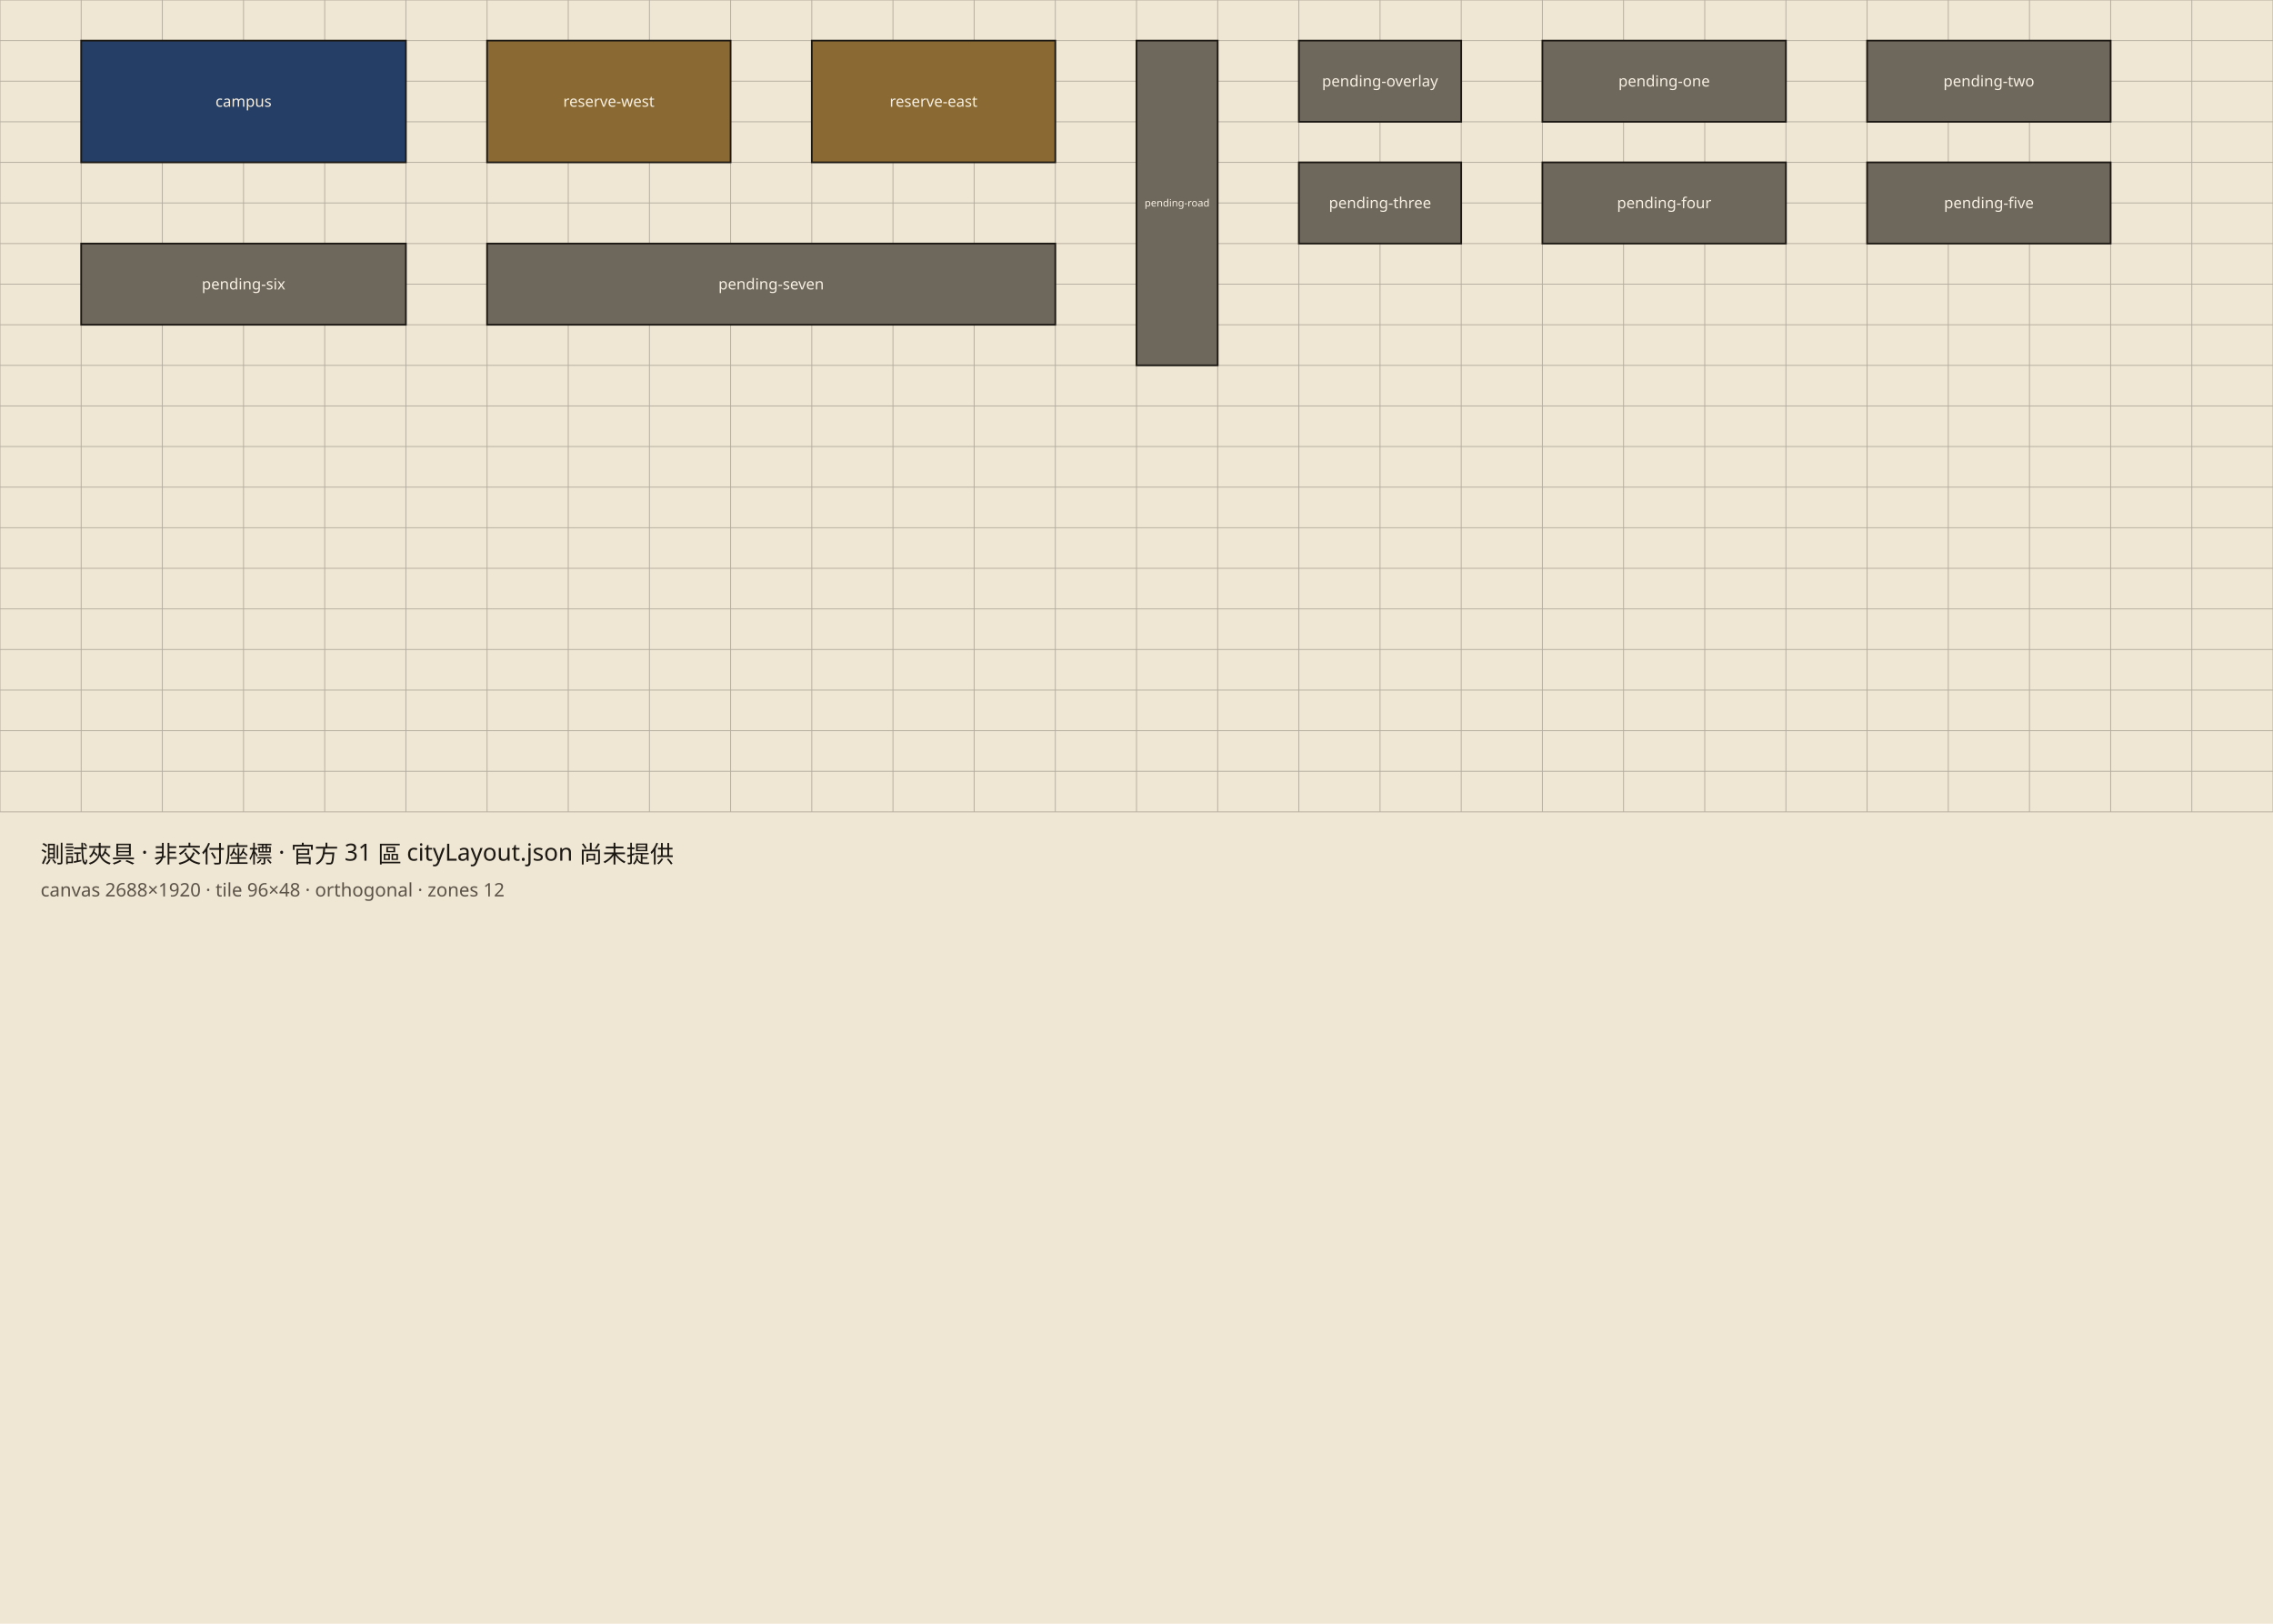
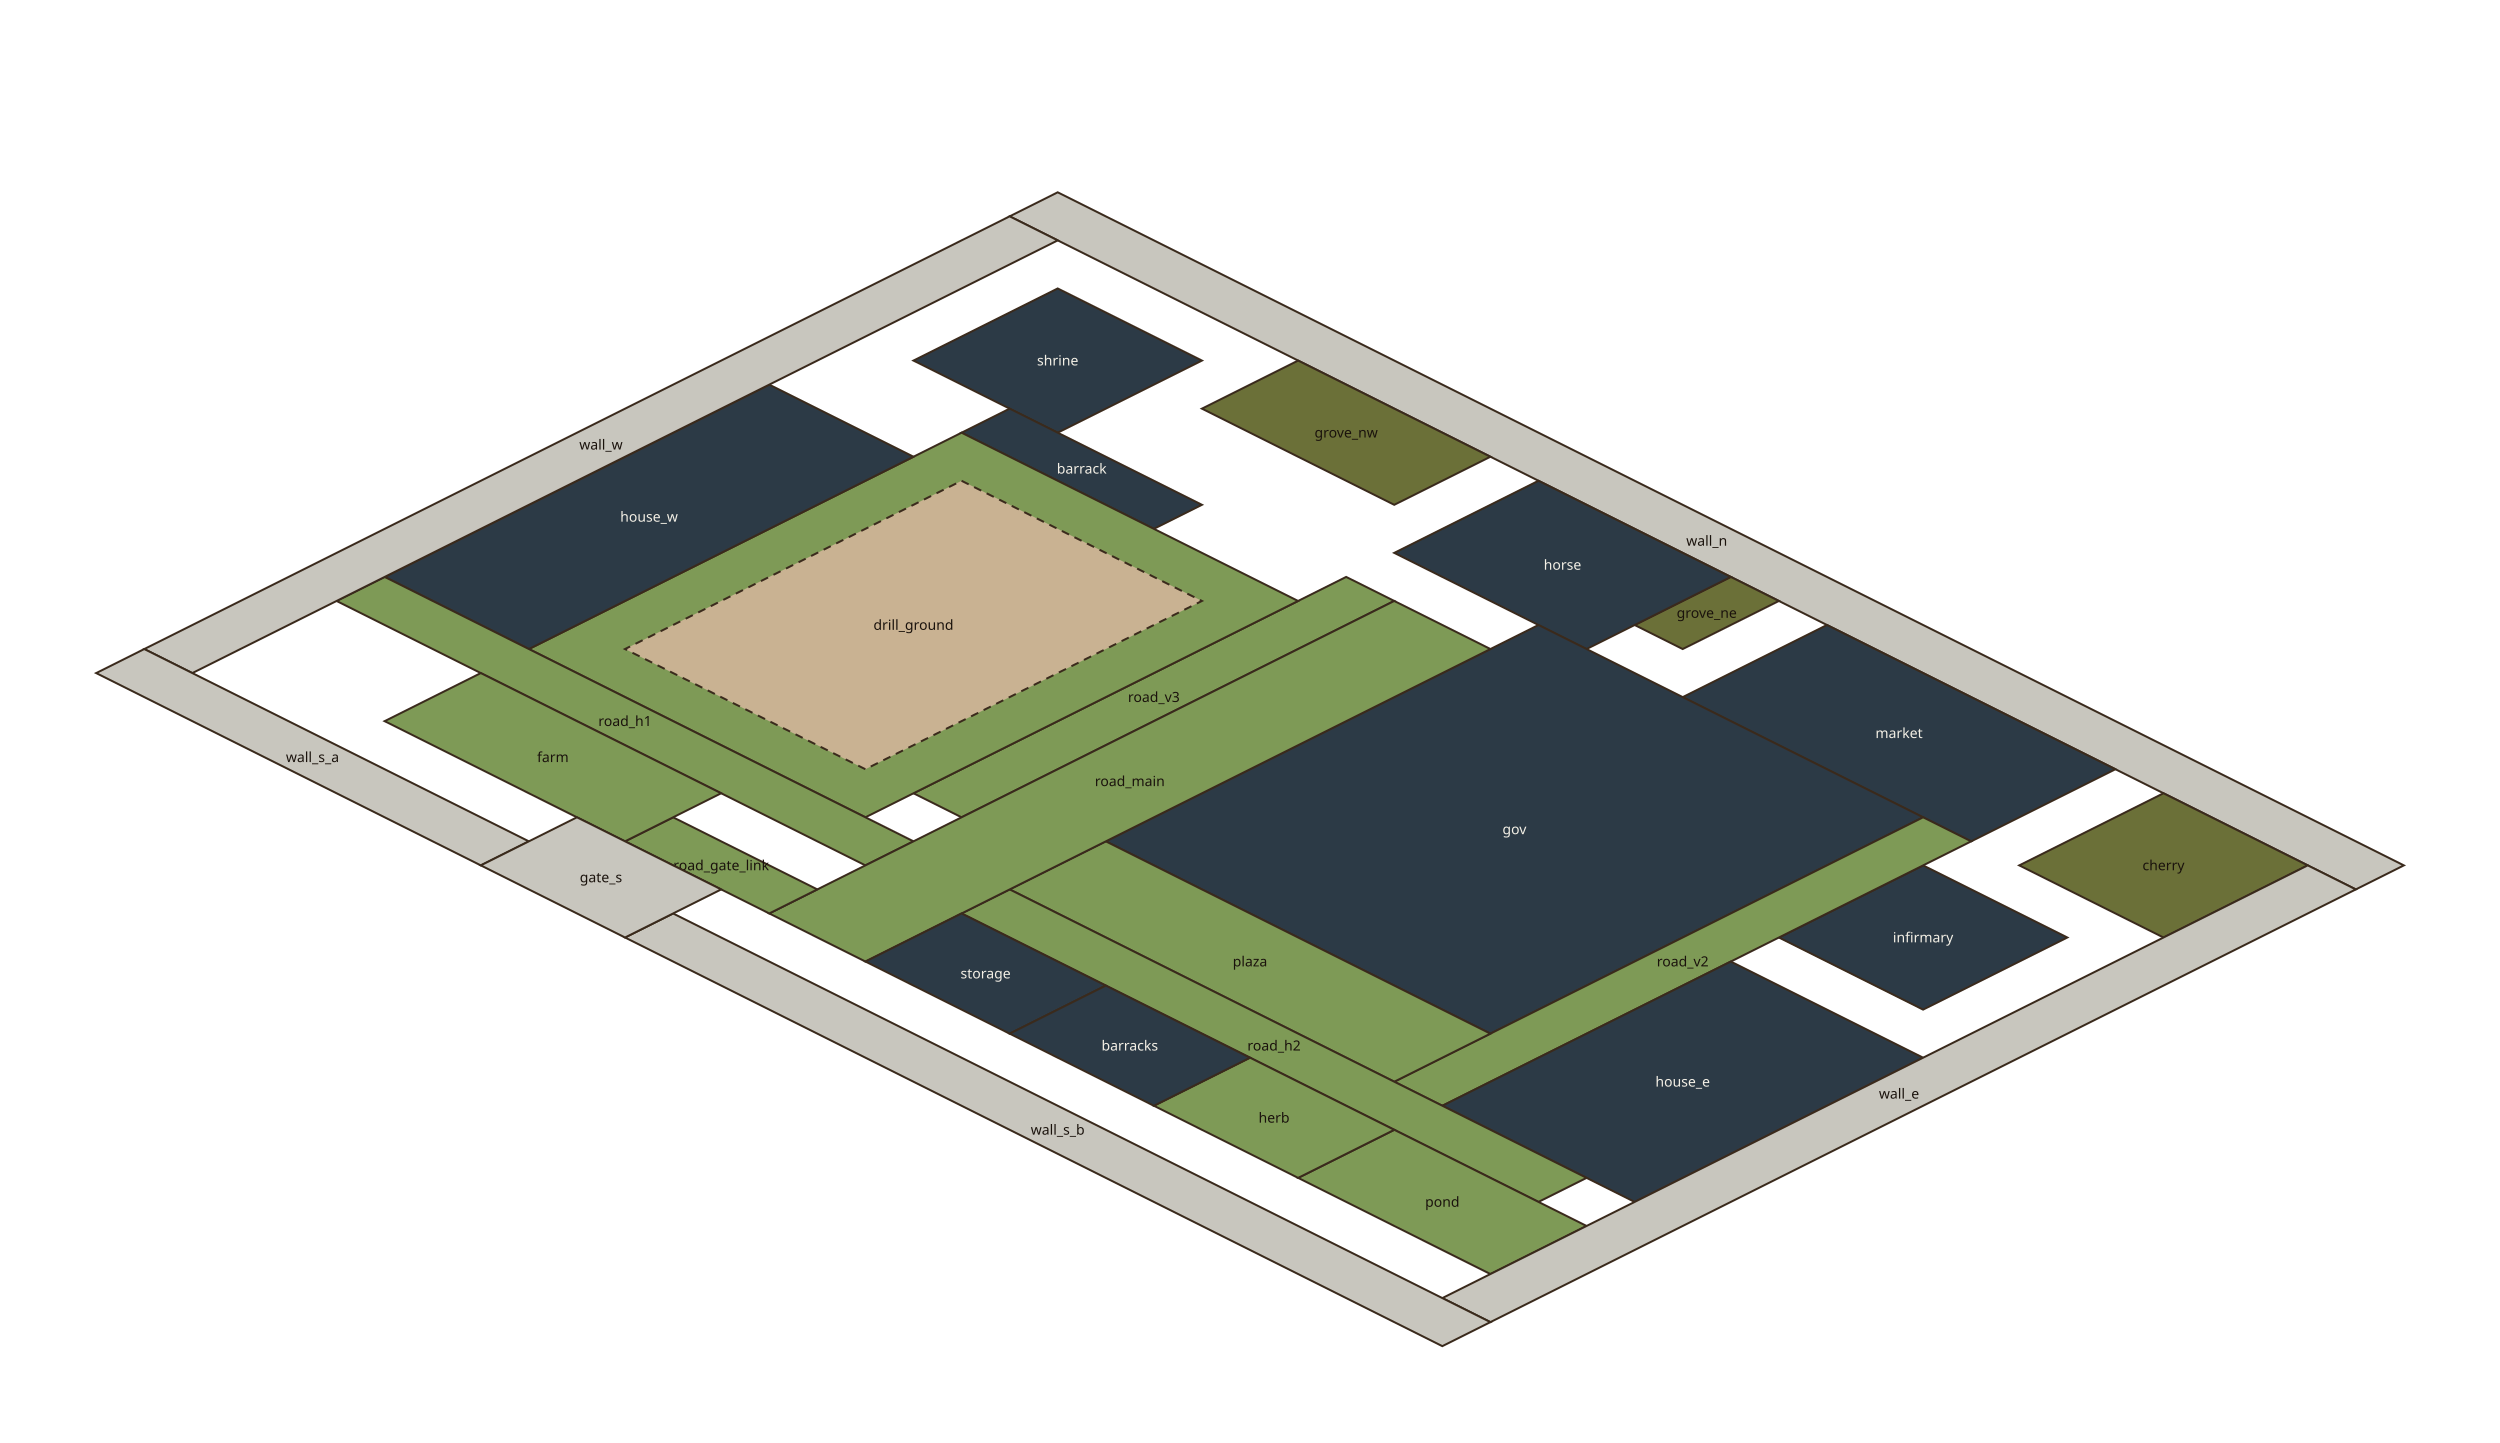
- <svg xmlns="http://www.w3.org/2000/svg" width="2688" height="1920" viewBox="0 0 2688 1920">
-   <rect width="2688" height="1920" fill="#efe6d4" />
-   <g fill="none" stroke="#1b1712" stroke-width="1" opacity="0.28">
-     <line x1="0" y1="0" x2="0" y2="960" />
-     <line x1="96" y1="0" x2="96" y2="960" />
-     <line x1="192" y1="0" x2="192" y2="960" />
-     <line x1="288" y1="0" x2="288" y2="960" />
-     <line x1="384" y1="0" x2="384" y2="960" />
-     <line x1="480" y1="0" x2="480" y2="960" />
-     <line x1="576" y1="0" x2="576" y2="960" />
-     <line x1="672" y1="0" x2="672" y2="960" />
-     <line x1="768" y1="0" x2="768" y2="960" />
-     <line x1="864" y1="0" x2="864" y2="960" />
-     <line x1="960" y1="0" x2="960" y2="960" />
-     <line x1="1056" y1="0" x2="1056" y2="960" />
-     <line x1="1152" y1="0" x2="1152" y2="960" />
-     <line x1="1248" y1="0" x2="1248" y2="960" />
-     <line x1="1344" y1="0" x2="1344" y2="960" />
-     <line x1="1440" y1="0" x2="1440" y2="960" />
-     <line x1="1536" y1="0" x2="1536" y2="960" />
-     <line x1="1632" y1="0" x2="1632" y2="960" />
-     <line x1="1728" y1="0" x2="1728" y2="960" />
-     <line x1="1824" y1="0" x2="1824" y2="960" />
-     <line x1="1920" y1="0" x2="1920" y2="960" />
-     <line x1="2016" y1="0" x2="2016" y2="960" />
-     <line x1="2112" y1="0" x2="2112" y2="960" />
-     <line x1="2208" y1="0" x2="2208" y2="960" />
-     <line x1="2304" y1="0" x2="2304" y2="960" />
-     <line x1="2400" y1="0" x2="2400" y2="960" />
-     <line x1="2496" y1="0" x2="2496" y2="960" />
-     <line x1="2592" y1="0" x2="2592" y2="960" />
-     <line x1="2688" y1="0" x2="2688" y2="960" />
-     <line x1="0" y1="0" x2="2688" y2="0" />
-     <line x1="0" y1="48" x2="2688" y2="48" />
-     <line x1="0" y1="96" x2="2688" y2="96" />
-     <line x1="0" y1="144" x2="2688" y2="144" />
-     <line x1="0" y1="192" x2="2688" y2="192" />
-     <line x1="0" y1="240" x2="2688" y2="240" />
-     <line x1="0" y1="288" x2="2688" y2="288" />
-     <line x1="0" y1="336" x2="2688" y2="336" />
-     <line x1="0" y1="384" x2="2688" y2="384" />
-     <line x1="0" y1="432" x2="2688" y2="432" />
-     <line x1="0" y1="480" x2="2688" y2="480" />
-     <line x1="0" y1="528" x2="2688" y2="528" />
-     <line x1="0" y1="576" x2="2688" y2="576" />
-     <line x1="0" y1="624" x2="2688" y2="624" />
-     <line x1="0" y1="672" x2="2688" y2="672" />
-     <line x1="0" y1="720" x2="2688" y2="720" />
-     <line x1="0" y1="768" x2="2688" y2="768" />
-     <line x1="0" y1="816" x2="2688" y2="816" />
-     <line x1="0" y1="864" x2="2688" y2="864" />
-     <line x1="0" y1="912" x2="2688" y2="912" />
-     <line x1="0" y1="960" x2="2688" y2="960" />
+ <svg xmlns="http://www.w3.org/2000/svg" width="2496" height="1440" viewBox="0 0 2496 1440">
+   <g id="zone-wall_n" data-layer="wall" data-kind="wall">
+     <polygon points="1056,192 2400,864 2352,888 1008,216" fill="#C8C6BE" stroke="#3A2A1C" stroke-width="2" />
+     <text x="1704" y="540" text-anchor="middle" dominant-baseline="middle" font-family="sans-serif" font-size="14" fill="#1A120C">wall_n</text>
  </g>
-   <g id="zone-reserve-west" data-role="reserve" data-layer="ground">
-     <rect x="576" y="48" width="288" height="144" fill="#8a6a32" stroke="#1b1712" stroke-width="2" />
-     <text x="720" y="120" text-anchor="middle" dominant-baseline="middle" font-family="WenQuanYi Micro Hei, sans-serif" font-size="18" fill="#f6efe2">reserve-west</text>
+   <g id="zone-grove_nw" data-layer="deco" data-kind="tree">
+     <polygon points="1296,360 1488,456 1392,504 1200,408" fill="#6B7038" stroke="#3A2A1C" stroke-width="2" />
+     <text x="1344" y="432" text-anchor="middle" dominant-baseline="middle" font-family="sans-serif" font-size="14" fill="#1A120C">grove_nw</text>
  </g>
-   <g id="zone-reserve-east" data-role="reserve" data-layer="ground">
-     <rect x="960" y="48" width="288" height="144" fill="#8a6a32" stroke="#1b1712" stroke-width="2" />
-     <text x="1104" y="120" text-anchor="middle" dominant-baseline="middle" font-family="WenQuanYi Micro Hei, sans-serif" font-size="18" fill="#f6efe2">reserve-east</text>
+   <g id="zone-grove_ne" data-layer="deco" data-kind="tree">
+     <polygon points="1728,576 1776,600 1680,648 1632,624" fill="#6B7038" stroke="#3A2A1C" stroke-width="2" />
+     <text x="1704" y="612" text-anchor="middle" dominant-baseline="middle" font-family="sans-serif" font-size="14" fill="#1A120C">grove_ne</text>
  </g>
-   <g id="zone-pending-one" data-role="pending-gameplay" data-layer="ground">
-     <rect x="1824" y="48" width="288" height="96" fill="#6e675c" stroke="#1b1712" stroke-width="2" />
-     <text x="1968" y="96" text-anchor="middle" dominant-baseline="middle" font-family="WenQuanYi Micro Hei, sans-serif" font-size="18" fill="#f6efe2">pending-one</text>
+   <g id="zone-horse" data-layer="building" data-kind="stable">
+     <polygon points="1536,480 1728,576 1584,648 1392,552" fill="#2C3A46" stroke="#3A2A1C" stroke-width="2" />
+     <text x="1560" y="564" text-anchor="middle" dominant-baseline="middle" font-family="sans-serif" font-size="14" fill="#F4F0E6">horse</text>
  </g>
-   <g id="zone-pending-two" data-role="pending-gameplay" data-layer="ground">
-     <rect x="2208" y="48" width="288" height="96" fill="#6e675c" stroke="#1b1712" stroke-width="2" />
-     <text x="2352" y="96" text-anchor="middle" dominant-baseline="middle" font-family="WenQuanYi Micro Hei, sans-serif" font-size="18" fill="#f6efe2">pending-two</text>
+   <g id="zone-market" data-layer="building" data-kind="market">
+     <polygon points="1824,624 2112,768 1968,840 1680,696" fill="#2C3A46" stroke="#3A2A1C" stroke-width="2" />
+     <text x="1896" y="732" text-anchor="middle" dominant-baseline="middle" font-family="sans-serif" font-size="14" fill="#F4F0E6">market</text>
  </g>
-   <g id="zone-pending-five" data-role="pending-gameplay" data-layer="ground">
-     <rect x="2208" y="192" width="288" height="96" fill="#6e675c" stroke="#1b1712" stroke-width="2" />
-     <text x="2352" y="240" text-anchor="middle" dominant-baseline="middle" font-family="WenQuanYi Micro Hei, sans-serif" font-size="18" fill="#f6efe2">pending-five</text>
+   <g id="zone-cherry" data-layer="deco" data-kind="cherry">
+     <polygon points="2160,792 2304,864 2160,936 2016,864" fill="#6B7038" stroke="#3A2A1C" stroke-width="2" />
+     <text x="2160" y="864" text-anchor="middle" dominant-baseline="middle" font-family="sans-serif" font-size="14" fill="#1A120C">cherry</text>
  </g>
-   <g id="zone-pending-seven" data-role="pending-gameplay" data-layer="ground">
-     <rect x="576" y="288" width="672" height="96" fill="#6e675c" stroke="#1b1712" stroke-width="2" />
-     <text x="912" y="336" text-anchor="middle" dominant-baseline="middle" font-family="WenQuanYi Micro Hei, sans-serif" font-size="18" fill="#f6efe2">pending-seven</text>
+   <g id="zone-shrine" data-layer="building" data-kind="shrine">
+     <polygon points="1056,288 1200,360 1056,432 912,360" fill="#2C3A46" stroke="#3A2A1C" stroke-width="2" />
+     <text x="1056" y="360" text-anchor="middle" dominant-baseline="middle" font-family="sans-serif" font-size="14" fill="#F4F0E6">shrine</text>
  </g>
-   <g id="zone-pending-road" data-role="pending-gameplay" data-layer="road">
-     <rect x="1344" y="48" width="96" height="384" fill="#6e675c" stroke="#1b1712" stroke-width="2" />
-     <text x="1392" y="240" text-anchor="middle" dominant-baseline="middle" font-family="WenQuanYi Micro Hei, sans-serif" font-size="12" fill="#f6efe2">pending-road</text>
+   <g id="zone-barrack" data-layer="building" data-kind="barrack">
+     <polygon points="1008,408 1200,504 1152,528 960,432" fill="#2C3A46" stroke="#3A2A1C" stroke-width="2" />
+     <text x="1080" y="468" text-anchor="middle" dominant-baseline="middle" font-family="sans-serif" font-size="14" fill="#F4F0E6">barrack</text>
  </g>
-   <g id="zone-pending-six" data-role="pending-gameplay" data-layer="road">
-     <rect x="96" y="288" width="384" height="96" fill="#6e675c" stroke="#1b1712" stroke-width="2" />
-     <text x="288" y="336" text-anchor="middle" dominant-baseline="middle" font-family="WenQuanYi Micro Hei, sans-serif" font-size="18" fill="#f6efe2">pending-six</text>
+   <g id="zone-infirmary" data-layer="building" data-kind="clinic">
+     <polygon points="1920,864 2064,936 1920,1008 1776,936" fill="#2C3A46" stroke="#3A2A1C" stroke-width="2" />
+     <text x="1920" y="936" text-anchor="middle" dominant-baseline="middle" font-family="sans-serif" font-size="14" fill="#F4F0E6">infirmary</text>
  </g>
-   <g id="zone-campus" data-role="building" data-layer="building">
-     <rect x="96" y="48" width="384" height="144" fill="#243e66" stroke="#1b1712" stroke-width="2" />
-     <text x="288" y="120" text-anchor="middle" dominant-baseline="middle" font-family="WenQuanYi Micro Hei, sans-serif" font-size="18" fill="#f6efe2">campus</text>
+   <g id="zone-gov" data-layer="building" data-kind="gov">
+     <polygon points="1536,624 1920,816 1488,1032 1104,840" fill="#2C3A46" stroke="#3A2A1C" stroke-width="2" />
+     <text x="1512" y="828" text-anchor="middle" dominant-baseline="middle" font-family="sans-serif" font-size="14" fill="#F4F0E6">gov</text>
  </g>
-   <g id="zone-pending-three" data-role="pending-gameplay" data-layer="building">
-     <rect x="1536" y="192" width="192" height="96" fill="#6e675c" stroke="#1b1712" stroke-width="2" />
-     <text x="1632" y="240" text-anchor="middle" dominant-baseline="middle" font-family="WenQuanYi Micro Hei, sans-serif" font-size="18" fill="#f6efe2">pending-three</text>
+   <g id="zone-road_v3" data-layer="ground" data-kind="road_minor">
+     <polygon points="1344,576 1392,600 960,816 912,792" fill="#7E9A56" stroke="#3A2A1C" stroke-width="2" />
+     <text x="1152" y="696" text-anchor="middle" dominant-baseline="middle" font-family="sans-serif" font-size="14" fill="#1A120C">road_v3</text>
  </g>
-   <g id="zone-pending-overlay" data-role="pending-gameplay" data-layer="overlay">
-     <rect x="1536" y="48" width="192" height="96" fill="#6e675c" stroke="#1b1712" stroke-width="2" />
-     <text x="1632" y="96" text-anchor="middle" dominant-baseline="middle" font-family="WenQuanYi Micro Hei, sans-serif" font-size="18" fill="#f6efe2">pending-overlay</text>
+   <g id="zone-road_v2" data-layer="ground" data-kind="road_minor">
+     <polygon points="1920,816 1968,840 1440,1104 1392,1080" fill="#7E9A56" stroke="#3A2A1C" stroke-width="2" />
+     <text x="1680" y="960" text-anchor="middle" dominant-baseline="middle" font-family="sans-serif" font-size="14" fill="#1A120C">road_v2</text>
  </g>
-   <g id="zone-pending-four" data-role="pending-gameplay" data-layer="overlay">
-     <rect x="1824" y="192" width="288" height="96" fill="#6e675c" stroke="#1b1712" stroke-width="2" />
-     <text x="1968" y="240" text-anchor="middle" dominant-baseline="middle" font-family="WenQuanYi Micro Hei, sans-serif" font-size="18" fill="#f6efe2">pending-four</text>
+   <g id="zone-plaza" data-layer="ground" data-kind="plaza">
+     <polygon points="1104,840 1488,1032 1392,1080 1008,888" fill="#7E9A56" stroke="#3A2A1C" stroke-width="2" />
+     <text x="1248" y="960" text-anchor="middle" dominant-baseline="middle" font-family="sans-serif" font-size="14" fill="#1A120C">plaza</text>
  </g>
-   <text x="48" y="1020" font-family="WenQuanYi Micro Hei, sans-serif" font-size="28" fill="#1b1712">測試夾具 · 非交付座標 · 官方 31 區 cityLayout.json 尚未提供</text>
-   <text x="48" y="1060" font-family="WenQuanYi Micro Hei, sans-serif" font-size="22" fill="#5c5348">canvas 2688×1920 · tile 96×48 · orthogonal · zones 12</text>
+   <g id="zone-drill" data-layer="ground" data-kind="drill_field">
+     <polygon points="960,432 1296,600 864,816 528,648" fill="#7E9A56" stroke="#3A2A1C" stroke-width="2" />
+     <text x="912" y="624" text-anchor="middle" dominant-baseline="middle" font-family="sans-serif" font-size="14" fill="#1A120C">drill</text>
+   </g>
+   <g id="zone-drill_ground" data-layer="ground" data-kind="dirt">
+     <polygon points="960,480 1200,600 864,768 624,648" fill="#C9B292" stroke="#3A2A1C" stroke-width="2" stroke-dasharray="8 6" />
+     <text x="912" y="624" text-anchor="middle" dominant-baseline="middle" font-family="sans-serif" font-size="14" fill="#1A120C">drill_ground</text>
+   </g>
+   <g id="zone-house_w" data-layer="building" data-kind="house">
+     <polygon points="768,384 912,456 528,648 384,576" fill="#2C3A46" stroke="#3A2A1C" stroke-width="2" />
+     <text x="648" y="516" text-anchor="middle" dominant-baseline="middle" font-family="sans-serif" font-size="14" fill="#F4F0E6">house_w</text>
+   </g>
+   <g id="zone-house_e" data-layer="building" data-kind="house">
+     <polygon points="1728,960 1920,1056 1632,1200 1440,1104" fill="#2C3A46" stroke="#3A2A1C" stroke-width="2" />
+     <text x="1680" y="1080" text-anchor="middle" dominant-baseline="middle" font-family="sans-serif" font-size="14" fill="#F4F0E6">house_e</text>
+   </g>
+   <g id="zone-road_h1" data-layer="ground" data-kind="road_minor">
+     <polygon points="384,576 912,840 864,864 336,600" fill="#7E9A56" stroke="#3A2A1C" stroke-width="2" />
+     <text x="624" y="720" text-anchor="middle" dominant-baseline="middle" font-family="sans-serif" font-size="14" fill="#1A120C">road_h1</text>
+   </g>
+   <g id="zone-road_h2" data-layer="ground" data-kind="road_minor">
+     <polygon points="1008,888 1584,1176 1536,1200 960,912" fill="#7E9A56" stroke="#3A2A1C" stroke-width="2" />
+     <text x="1272" y="1044" text-anchor="middle" dominant-baseline="middle" font-family="sans-serif" font-size="14" fill="#1A120C">road_h2</text>
+   </g>
+   <g id="zone-road_main" data-layer="ground" data-kind="road_main">
+     <polygon points="1392,600 1488,648 864,960 768,912" fill="#7E9A56" stroke="#3A2A1C" stroke-width="2" />
+     <text x="1128" y="780" text-anchor="middle" dominant-baseline="middle" font-family="sans-serif" font-size="14" fill="#1A120C">road_main</text>
+   </g>
+   <g id="zone-road_gate_link" data-layer="ground" data-kind="road_main">
+     <polygon points="672,816 816,888 768,912 624,840" fill="#7E9A56" stroke="#3A2A1C" stroke-width="2" />
+     <text x="720" y="864" text-anchor="middle" dominant-baseline="middle" font-family="sans-serif" font-size="14" fill="#1A120C">road_gate_link</text>
+   </g>
+   <g id="zone-farm" data-layer="ground" data-kind="farm">
+     <polygon points="480,672 720,792 624,840 384,720" fill="#7E9A56" stroke="#3A2A1C" stroke-width="2" />
+     <text x="552" y="756" text-anchor="middle" dominant-baseline="middle" font-family="sans-serif" font-size="14" fill="#1A120C">farm</text>
+   </g>
+   <g id="zone-pond" data-layer="ground" data-kind="water">
+     <polygon points="1392,1128 1584,1224 1488,1272 1296,1176" fill="#7E9A56" stroke="#3A2A1C" stroke-width="2" />
+     <text x="1440" y="1200" text-anchor="middle" dominant-baseline="middle" font-family="sans-serif" font-size="14" fill="#1A120C">pond</text>
+   </g>
+   <g id="zone-herb" data-layer="ground" data-kind="farm">
+     <polygon points="1248,1056 1392,1128 1296,1176 1152,1104" fill="#7E9A56" stroke="#3A2A1C" stroke-width="2" />
+     <text x="1272" y="1116" text-anchor="middle" dominant-baseline="middle" font-family="sans-serif" font-size="14" fill="#1A120C">herb</text>
+   </g>
+   <g id="zone-storage" data-layer="building" data-kind="storage">
+     <polygon points="960,912 1104,984 1008,1032 864,960" fill="#2C3A46" stroke="#3A2A1C" stroke-width="2" />
+     <text x="984" y="972" text-anchor="middle" dominant-baseline="middle" font-family="sans-serif" font-size="14" fill="#F4F0E6">storage</text>
+   </g>
+   <g id="zone-barracks" data-layer="building" data-kind="barracks">
+     <polygon points="1104,984 1248,1056 1152,1104 1008,1032" fill="#2C3A46" stroke="#3A2A1C" stroke-width="2" />
+     <text x="1128" y="1044" text-anchor="middle" dominant-baseline="middle" font-family="sans-serif" font-size="14" fill="#F4F0E6">barracks</text>
+   </g>
+   <g id="zone-wall_w" data-layer="wall" data-kind="wall">
+     <polygon points="1008,216 1056,240 192,672 144,648" fill="#C8C6BE" stroke="#3A2A1C" stroke-width="2" />
+     <text x="600" y="444" text-anchor="middle" dominant-baseline="middle" font-family="sans-serif" font-size="14" fill="#1A120C">wall_w</text>
+   </g>
+   <g id="zone-wall_e" data-layer="wall" data-kind="wall">
+     <polygon points="2304,864 2352,888 1488,1320 1440,1296" fill="#C8C6BE" stroke="#3A2A1C" stroke-width="2" />
+     <text x="1896" y="1092" text-anchor="middle" dominant-baseline="middle" font-family="sans-serif" font-size="14" fill="#1A120C">wall_e</text>
+   </g>
+   <g id="zone-wall_s_a" data-layer="wall" data-kind="wall">
+     <polygon points="144,648 528,840 480,864 96,672" fill="#C8C6BE" stroke="#3A2A1C" stroke-width="2" />
+     <text x="312" y="756" text-anchor="middle" dominant-baseline="middle" font-family="sans-serif" font-size="14" fill="#1A120C">wall_s_a</text>
+   </g>
+   <g id="zone-wall_s_b" data-layer="wall" data-kind="wall">
+     <polygon points="672,912 1488,1320 1440,1344 624,936" fill="#C8C6BE" stroke="#3A2A1C" stroke-width="2" />
+     <text x="1056" y="1128" text-anchor="middle" dominant-baseline="middle" font-family="sans-serif" font-size="14" fill="#1A120C">wall_s_b</text>
+   </g>
+   <g id="zone-gate_s" data-layer="wall" data-kind="gate">
+     <polygon points="576,816 720,888 624,936 480,864" fill="#C8C6BE" stroke="#3A2A1C" stroke-width="2" />
+     <text x="600" y="876" text-anchor="middle" dominant-baseline="middle" font-family="sans-serif" font-size="14" fill="#1A120C">gate_s</text>
+   </g>
</svg>
